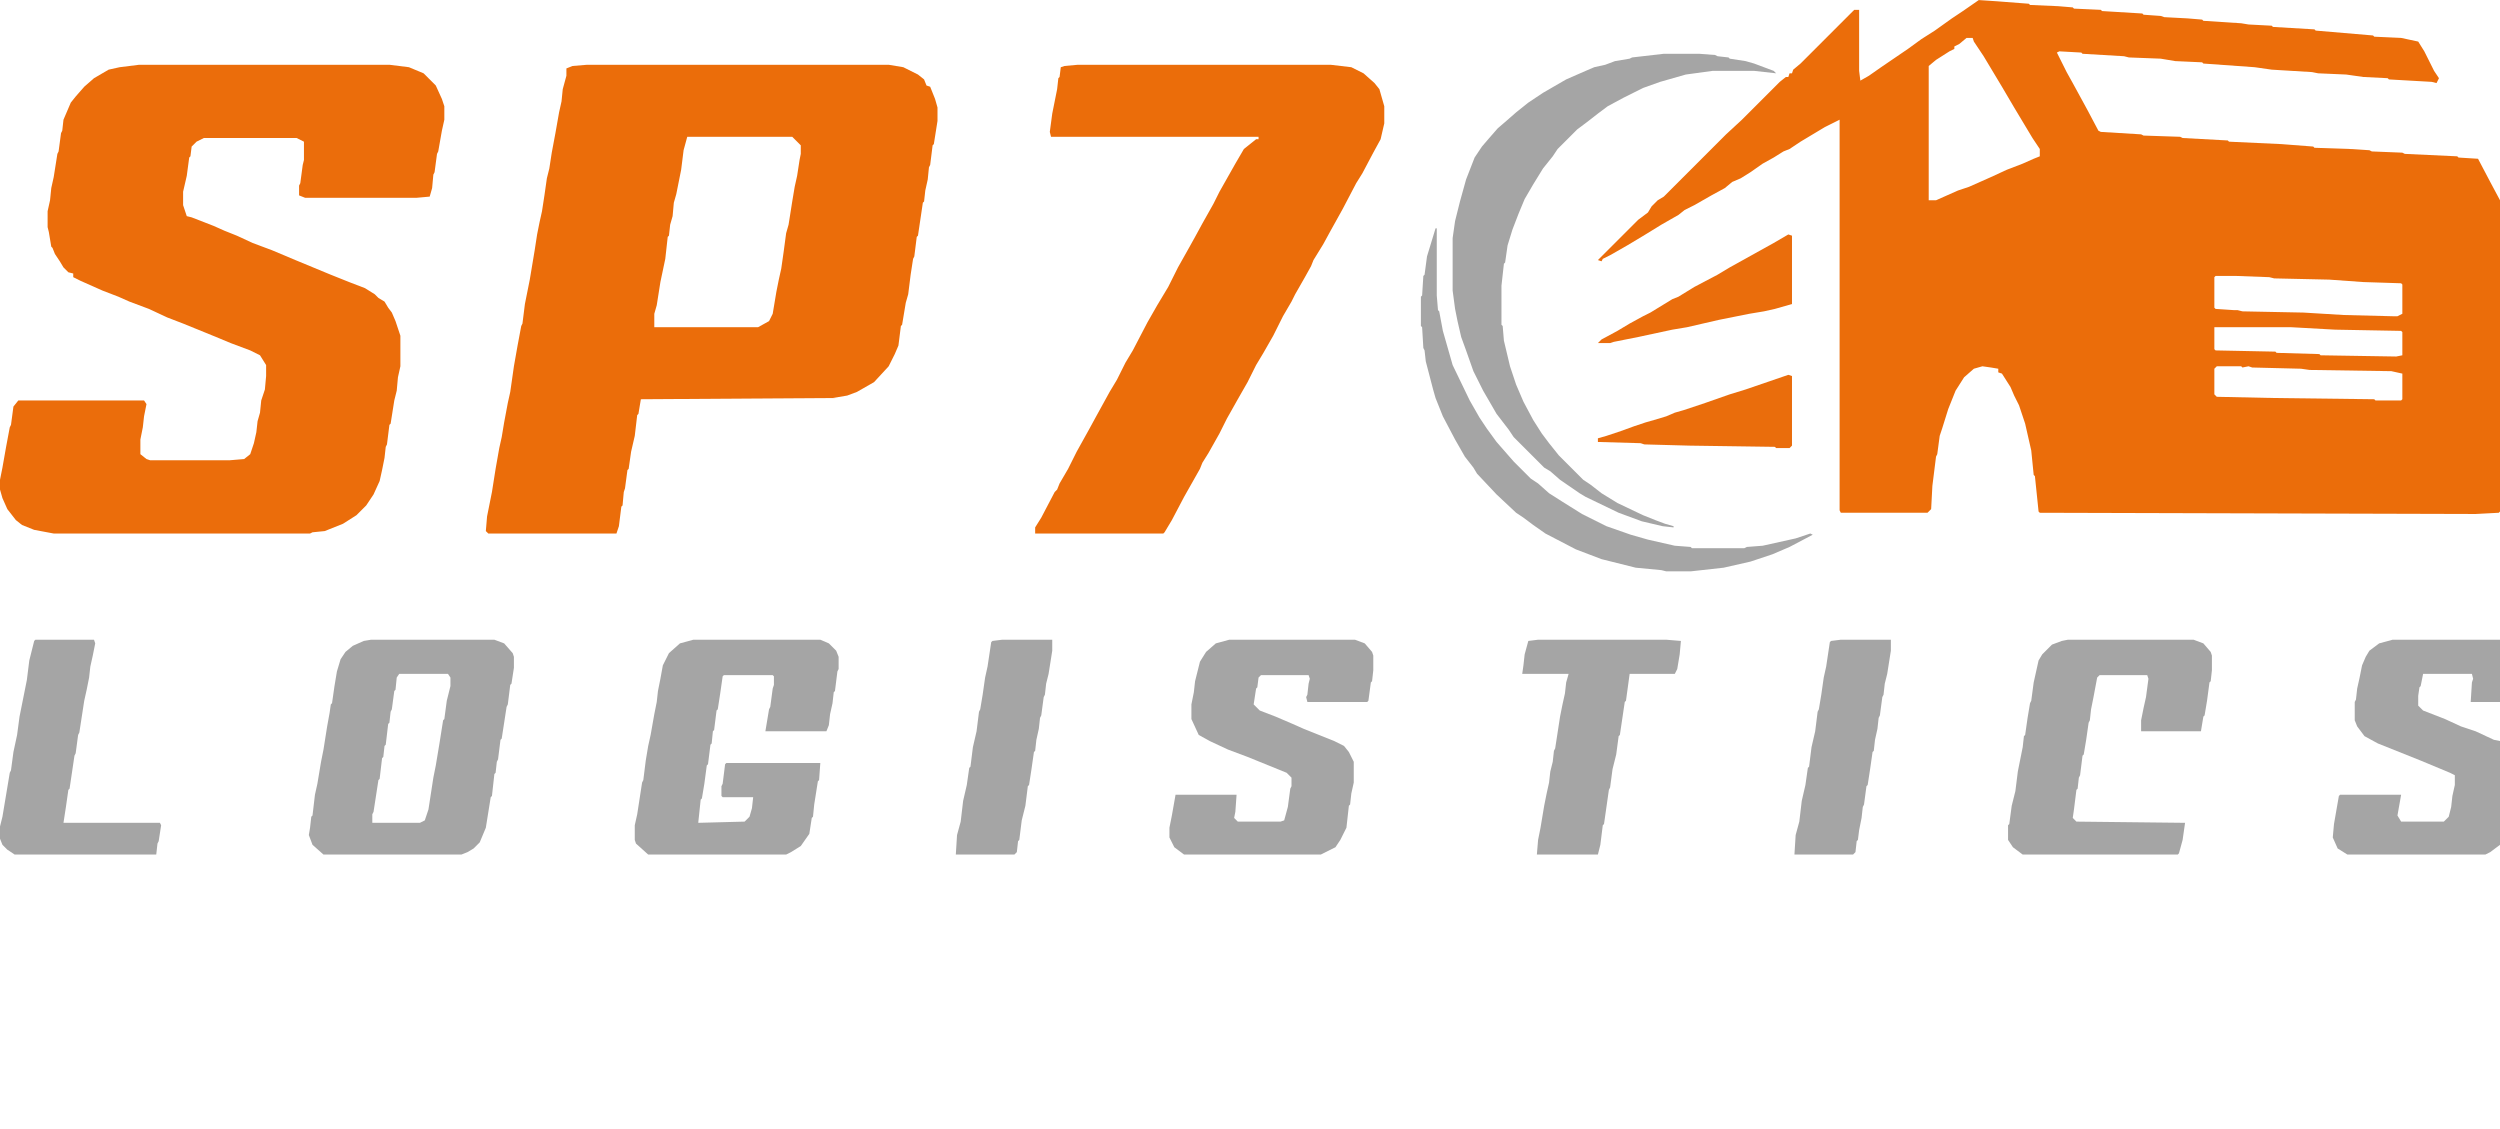
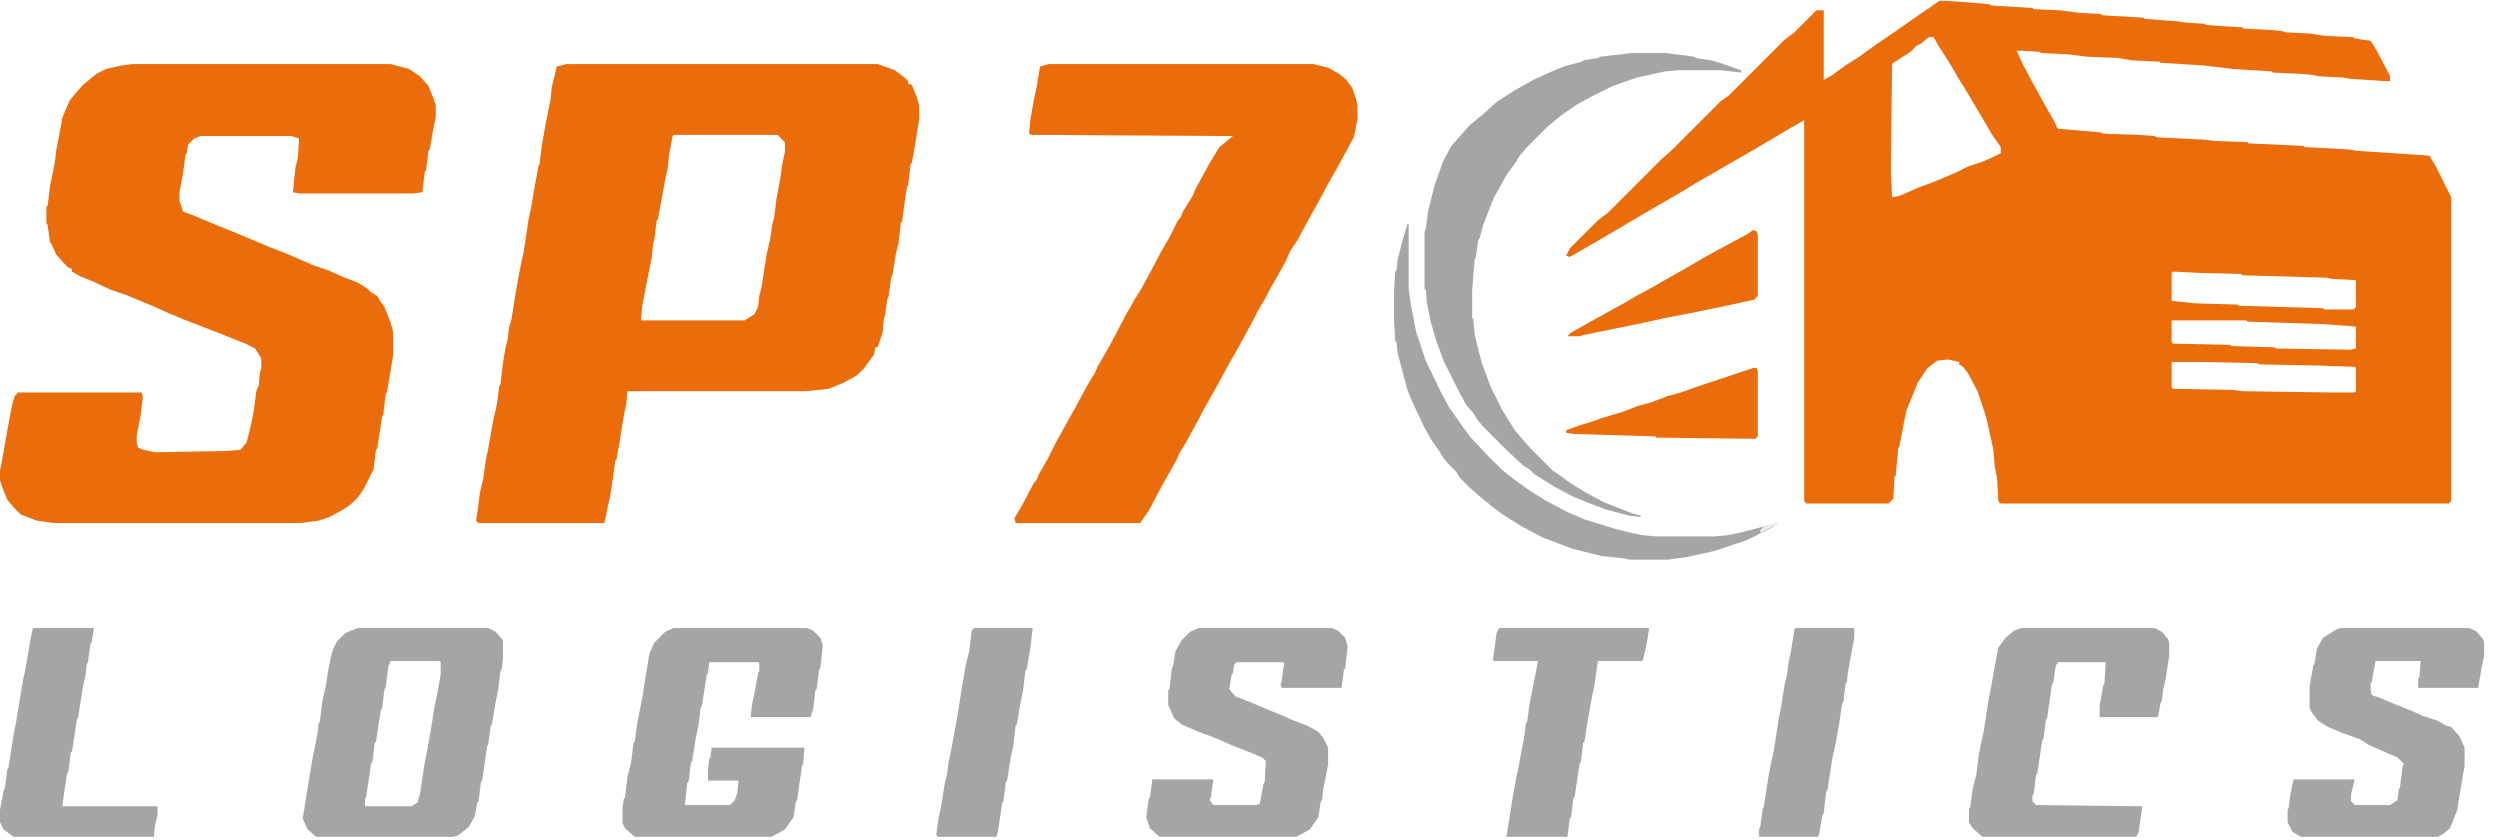
- <svg xmlns="http://www.w3.org/2000/svg" version="1.1" viewBox="0 0 2048 924" width="1261" height="569">
-   <path transform="translate(1621)" d="m0 0 15 1 26 2 1 1 23 1 12 1 1 1 22 1 1 1 33 2 1 1 14 1 3 1 19 1 12 1 1 1 31 2 6 1 19 1 1 1 34 2 1 1 47 4 1 1 22 1 14 3 5 8 8 16 4 6-2 4-4-1-35-2-1-1-20-1-14-2-23-1-5-1-33-2-14-2-42-3-1-1-22-1-12-2-26-1-4-1-34-2-1-1-18-1-2 1 8 16 5 9 12 22 9 17 2 1 33 2 2 1 30 1 2 1 37 2 1 1 43 2 26 2 1 1 29 1 16 1 2 1 25 1 2 1 43 2 1 1 16 1 10 19 8 15v255l-1 1-19 1-357-1-1-1-3-29-1-1-2-20-5-22-5-15-4-8-3-7-7-11-3-1v-3l-6-1-7-1-7 2-8 7-7 11-6 15-5 16-2 6-2 15-1 2-3 24-1 19-3 3h-71l-1-2v-320l-12 6-20 12-9 6-5 2-8 5-9 5-10 7-8 5-7 3-6 5-11 6-14 8-8 4-5 4-14 8-13 8-15 9-14 8-6 3-1 2-3-1 33-33 8-6 3-5 5-5 5-3 51-51 13-12 31-31 5-4h2l1-3h2l1-3 6-5 44-44h4v50l1 8 7-4 10-7 22-15 11-8 11-7 14-10 9-6zm-10 31-6 5-4 2v2l-4 2-11 7-6 5v110h6l18-8 9-3 18-8 13-6 13-5 9-4 5-2v-6l-6-9-15-25-10-17-15-25-8-12-1-3zm204 195-1 1v25l1 1 15 1h3l4 1 50 1 33 2 40 1h4l4-2v-24l-1-1-31-1-28-2-45-1-4-1-27-1zm-1 42v18l1 1 49 1 1 1 35 1 1 1 62 1 5-1v-19l-1-1-54-1-36-2zm2 32-2 2v21l2 2 47 1 82 1 1 1h21l1-1v-21l-9-2-67-1-7-1-40-1-3-1-5 1-1-1z" fill="#EB6D0A" />
-   <path transform="translate(114,53)" d="m0 0h205l16 2 12 5 10 10 5 11 2 6v11l-2 9-3 17-1 2-2 15-1 2-1 11-2 7-11 1h-91l-5-2v-8l1-2 2-15 1-4v-15l-6-3h-76l-6 3-4 4-1 8-1 1-2 15-3 13v11l3 9 4 1 18 7 9 4 10 4 13 6 16 6 19 8 29 12 15 6 13 5 8 5 3 3 5 3 3 5 3 4 3 7 4 12v25l-2 9-1 11-2 8-3 19-1 1-2 16-1 2-1 9-2 10-2 9-5 11-6 9-8 8-11 7-15 6-10 1-2 1h-210l-16-3-10-4-5-4-7-9-4-9-2-7v-8l2-10 3-17 3-16 1-2 2-15 4-5h103l2 3-2 10-1 9-2 10v12l5 4 3 1h65l12-1 5-4 3-9 2-9 1-9 2-7 1-10 3-9 1-11v-9l-5-8-8-4-16-6-12-5-27-11-13-5-15-7-16-6-9-4-13-5-18-8-6-3v-3l-4-1-4-4-3-5-4-6-2-5-1-1-2-12-1-4v-13l2-9 1-10 2-9 3-19 1-2 2-15 1-2 1-9 6-14 4-5 7-8 8-7 12-7 9-2z" fill="#EB6D0B" />
-   <path transform="translate(481,53)" d="m0 0h247l12 2 12 6 5 4 2 5 3 1 4 10 2 7v11l-3 19-1 1-2 16-1 2-1 10-2 9-1 9-1 1-4 27-1 1-2 16-1 2-2 13-2 16-2 7-3 18-1 1-2 16-3 7-5 10-12 13-14 8-8 3-12 2-157 1-2 12-1 1-2 17-3 13-2 14-1 1-2 15-1 3-1 11-1 1-2 16-2 6h-6-2-97l-2-2 1-12 4-20 3-19 3-17 2-9 2-12 3-16 2-9 3-21 3-17 3-16 1-2 2-16 4-20 4-24 2-13 2-10 2-9 2-13 2-14 2-8 2-13 3-16 3-17 2-9 1-10 3-11v-6l5-2zm82 59-3 11-2 16-4 20-2 7-1 11-2 7-1 9-1 1-2 18-4 19-3 19-2 7v11h85l9-5 3-6 3-18 2-10 2-9 2-14 2-15 2-7 3-19 2-12 2-9 2-13 1-5v-7l-7-7z" fill="#EB6D0A" />
-   <path transform="translate(883,53)" d="m0 0h207l17 2 10 5 9 8 4 5 4 14v14l-3 13-6 11-9 17-5 8-11 21-10 18-6 11-8 13-2 5-5 9-8 14-3 6-7 12-8 16-8 14-6 10-7 14-8 14-9 16-6 12-9 16-5 8-2 5-13 23-10 19-6 10-1 1h-87-4-14v-5l5-8 11-21 2-2 2-5 7-12 7-14 10-18 6-11 11-20 6-10 7-14 6-10 12-23 8-14 9-15 8-16 9-16 5-9 6-11 9-16 5-10 13-23 7-12 10-8h2v-2h-170l-1-4 2-15 4-20 1-9 1-1 1-8 3-1z" fill="#EB6D0A" />
-   <path transform="translate(304,524)" d="m0 0h101l8 3 7 8 1 3v9l-2 13-1 1-2 16-1 2-4 26-1 1-2 16-1 2-1 9-1 1-2 18-1 1-4 25-5 12-5 5-5 3-5 2h-113l-9-8-3-8 1-6 1-9 1-1 2-17 2-9 3-18 2-10 3-19 2-11 1-7 1-1 2-14 2-12 3-10 4-6 6-5 9-4zm23 28-2 3-1 10-1 1-2 15-1 2-1 9-1 1-2 17-1 1-1 9-1 1-2 17-1 1-4 26-1 2v7h39l4-2 3-9 4-26 2-10 3-18 3-19 1-1 2-15 3-12v-7l-2-3z" fill="#A5A5A5" />
-   <path transform="translate(568,524)" d="m0 0h104l7 3 6 6 2 5v10l-1 2-2 16-1 1-1 9-2 9-1 9-2 5h-50l3-18 1-2 2-15 1-3v-7l-1-1h-40l-1 1-2 14-2 13-1 1-2 16-1 1-1 10-1 1-2 16-1 1-2 15-2 12-1 1-2 19 38-1 4-4 2-7 1-9h-25l-1-1v-8l1-2 2-16 1-1h77l-1 14-1 1-3 19-1 10-1 1-2 13-7 10-8 5-4 2h-113l-10-9-1-3v-12l2-9 4-26 1-2 2-16 2-12 2-9 3-17 2-10 1-9 2-10 2-11 5-10 9-8z" fill="#A5A5A5" />
-   <path transform="translate(1007,524)" d="m0 0h103l8 3 6 7 1 3v12l-1 9-1 1-2 15-1 1h-49l-1-4 1-2 1-9 1-4-1-3h-39l-2 2-1 8-1 1-2 13 5 5 13 5 14 6 9 4 25 10 8 4 4 5 4 8v17l-2 9-1 9-1 1-2 18-5 10-4 6-12 6h-112l-8-6-4-8v-8l2-10 3-17h50l-1 14-1 5 3 3h35l3-1 3-11 2-15 1-2v-7l-4-4-32-13-16-6-15-7-9-5-6-13v-12l2-10 1-9 4-16 5-8 8-7z" fill="#A5A5A5" />
-   <path transform="translate(1363,44)" d="m0 0h29l13 1 2 1 9 1 1 1 13 2 7 2 16 6 2 2-18-2h-34l-22 3-21 6-14 5-16 8-13 7-8 6-9 7-8 6-16 16-4 6-8 10-8 13-7 12-5 12-5 13-4 13-2 14-1 1-2 18v32l1 1 1 12 5 21 5 15 6 14 8 15 7 11 6 8 8 10 20 20 6 4 9 7 13 8 21 10 10 4 8 3 7 2v1l-9-1-17-4-19-7-27-13-5-3-16-11-8-7-5-3-25-25-4-6-10-13-11-19-8-16-6-17-4-11-3-13-2-10-2-15v-43l2-14 4-16 5-18 7-18 6-9 6-7 7-8 7-6 8-7 10-8 12-8 19-11 16-7 7-3 9-2 8-3 12-2 2-1z" fill="#A5A5A5" />
-   <path transform="translate(1694,524)" d="m0 0h103l8 3 6 7 1 3v12l-1 9-1 1-2 15-2 12-1 1-2 12h-49v-9l2-10 2-9 2-15-1-3h-39l-2 2-3 16-2 10-1 9-1 2-2 14-2 12-1 1-2 16-1 2-1 9-1 1-2 16-1 7 3 3 89 1-2 14-3 11-1 1h-127l-8-6-4-6v-12l1-1 2-15 3-12 2-16 4-20 1-9 1-1 2-14 2-12 1-2 2-15 4-18 3-5 8-8 8-3z" fill="#A5A5A5" />
-   <path transform="translate(1960,524)" d="m0 0h88v51h-24l1-16 1-3-1-4h-40l-2 10-1 1-1 7v8l4 4 18 7 13 6 12 4 15 7 5 1v85l-8 6-4 2h-113l-8-5-4-9 1-11 4-23 1-1h50l-3 17 3 5h35l4-4 2-8 1-9 2-9v-8l-4-2-24-10-35-14-11-6-6-8-2-5v-15l1-2 1-9 2-9 2-10 3-7 3-5 8-6z" fill="#A5A5A5" />
-   <path transform="translate(1260,524)" d="m0 0h105l12 1-1 11-2 12-2 4h-37l-3 22-1 1-4 27-1 1-2 15-3 12-2 15-1 2-4 28-1 1-2 16-2 8h-50l1-12 2-10 3-18 2-10 2-9 1-9 2-8 1-9 1-2 4-26 2-10 2-9 1-9 2-7h-38l1-7 1-9 3-11z" fill="#A5A5A5" />
-   <path transform="translate(29,524)" d="m0 0h48l1 3-2 10-2 9-1 9-2 10-2 9-4 26-1 2-2 15-1 2-4 27-1 1-2 14-2 13h79l1 2-2 13-1 2-1 9h-116l-6-4-4-4-2-5v-10l2-8 6-36 1-2 2-15 3-14 2-15 6-30 2-16 4-16z" fill="#A5A5A5" />
-   <path transform="translate(1176,187)" d="m0 0h1v55l1 12 1 1 3 16 8 28 14 29 8 14 6 9 8 11 14 16 14 14 6 4 9 8 11 7 16 10 20 10 20 7 14 4 22 5 13 1 1 1h43l2-1 13-1 27-6 12-4 2 1-19 10-14 6-18 6-22 5-27 3h-20l-4-1-21-2-28-7-21-8-25-13-10-7-8-6-6-4-16-15-16-17-3-5-7-9-8-14-10-19-6-15-2-7-6-23-1-9-1-2-1-17-1-1v-24l1-1 1-16 1-1 2-15z" fill="#A5A5A5" />
-   <path transform="translate(821,524)" d="m0 0h41v9l-3 19-2 8-1 9-1 2-2 15-1 2-1 9-2 9-1 9-1 1-2 14-2 13-1 1-2 16-3 12-2 16-1 1-1 9-2 2h-48l1-16 3-11 2-17 3-13 2-14 1-1 2-16 3-13 2-16 1-2 2-12 2-14 2-9 3-20 1-1z" fill="#A5A5A5" />
-   <path transform="translate(1508,524)" d="m0 0h41v9l-3 19-2 8-1 9-1 2-2 15-1 2-1 9-2 9-1 9-1 1-2 14-2 13-1 1-2 15-1 2-1 9-2 10-1 8-1 1-1 9-2 2h-48l1-16 3-11 2-17 3-13 2-14 1-1 2-16 3-13 2-16 1-2 2-12 2-14 2-9 3-20 1-1z" fill="#A5A5A5" />
-   <path transform="translate(1465,307)" d="m0 0 3 1v57l-2 2h-11l-1-1-70-1-37-1-3-1-35-1v-3l7-2 12-4 11-4 9-3 7-2 10-3 7-3 7-2 18-6 20-7 13-4z" fill="#EA6D0C" />
-   <path transform="translate(1465,192)" d="m0 0 3 1v56l-14 4-9 2-12 2-25 5-26 6-12 2-28 6-20 4-3 1h-10l3-3 13-7 10-6 11-6 6-3 18-11 5-2 13-8 19-10 10-6 36-20z" fill="#EA6D0C" />
-   <path transform="translate(1374,432)" d="m0 0 3 1z" fill="#DFDFDF" />
-   <path transform="translate(1306,367)" d="m0 0 3 1z" fill="#C2C2C2" />
-   <path transform="translate(1473,310)" d="m0 0" fill="#A5A5A5" />
-   <path transform="translate(1308,224)" d="m0 0" fill="#A5A5A5" />
-   <path transform="translate(1309,366)" d="m0 0" fill="#A5A5A5" />
+ <svg xmlns="http://www.w3.org/2000/svg" version="1.1" viewBox="0 0 2048 687" width="1286" height="432">
+   <path transform="translate(1589)" d="m0 0 17 1 24 2 1 1 34 2 1 1 22 1 15 2 18 1 1 1 34 2 1 1 27 2 6 1 16 1 1 1 30 2 1 1 22 1 10 1 2 1 21 1 5 1 8 1 22 1 1 1 13 2 5 8 11 21v4h-4l-29-2-6-1-20-1-4-1-10-1-23-1-1-1-32-2-25-3-34-2-1-1-22-1-12-2-25-1-16-2-22-1-1-1-16-1h-3l5 11 8 15 11 20 7 12 2 5 1 1 35 3 2 1 29 1 13 1 2 1 40 2 7 1 27 1 1 1 45 2 1 1 37 2 5 1 60 4 5 8 13 26v249l-2 2h-367l-2-2-1-19-2-10-1-13-6-27-7-21-8-15-4-5-3-2v-2l-9-2-9 1-8 6-8 12-6 15-3 7-2 9-4 21-1 2-2 22-1 1-1 18-4 4h-67l-2-2v-312l-14 8-27 16-14 8-19 11-14 8-13 8-26 15-22 13-17 10-19 11-7 4-3-1 3-6 23-23 8-6 44-44 8-7 41-41 6-4 46-46 8-6 18-18h6v57l7-4 11-8 11-7 11-8 19-13 20-14 6-4zm-9 30-6 5-4 2-5 5-14 9-1 1-1 88 1 21 6-1 16-7 11-4 19-8 10-5 12-4 9-4 6-3v-5l-7-10-7-12-13-22-8-13-7-12-9-14-4-7zm200 192-1 1v23l19 2 35 1 1 1 69 2 1 1h24l2-2v-22l-20-1-4-1-69-2-1-1-36-1zm-1 40v18l1 1 47 1 1 1 35 1 2 1 60 1 5-1v-18l-27-2-62-2-1-1zm0 34v21l1 1 50 1 7 1 71 1h21l1-1v-19l-1-1-29-1-49-1-2-1-46-1z" fill="#EB6C0A" />
+   <path transform="translate(109,52)" d="m0 0h211l15 4 9 6 7 8 4 10 2 6v9l-2 10-3 17-1 1-2 16-1 1-2 17-8 1h-4-85-4l-5-1 2-20 2-8 1-16-6-2h-75l-5 2-5 5-1 7-1 1-2 15-3 16v7l3 9 6 2 24 10 10 4 12 5 19 8 13 5 23 10 12 4 11 5 13 5 8 5 3 3 5 3 3 5 3 4 5 13 2 7v20l-5 30-1 1-2 17-1 2-4 26-1 1-2 16-8 16-4 6-7 7-6 4-11 6-9 3-15 2h-202l-14-2-13-5-5-5-6-7-4-10-2-6v-8l2-10 4-23 4-21 2-7 3-3h101l1 4-2 16-3 15v6l1 4 4 2 10 2 58-1 12-1 5-6 4-16 2-11 2-15 2-5 1-11 1-2v-9l-5-8-8-4-20-8-13-5-18-7-12-5-11-5-24-10-12-4-15-7-10-4-7-4v-2l-4-2-9-10-4-9-1-1-2-14-1-2v-13l1-1 2-16 4-20 1-9 2-10 3-17 6-14 4-5 7-8 11-9 8-4 13-3z" fill="#EB6C0A" />
+   <path transform="translate(464,52)" d="m0 0h255l14 5 8 6 3 3v2l3 1 4 10 2 7v11l-3 19-3 17-1 1-2 17-1 2-2 13-2 15-1 1-2 17-2 8-3 18-1 2-2 15-1 2-2 14-1 3-1 11-4 12h-2l-1 6-8 11-6 6-11 6-12 5-19 2h-146l-1 11-2 9-3 19-3 17-1 1-2 15-2 13-2 9-2 10-1 4h-6-2-95l-2-2 1-6 2-16 3-13 2-15 2-9 4-23 3-13 2-15 1-2 2-17 2-12 2-8 1-9 2-7 3-19 3-17 2-10 2-9 2-13 2-14 2-9 2-12 4-22 1-2 2-16 3-17 4-20 1-10 3-12 1-5zm88 58-1 1-3 16-1 10-2 9-6 33-1 1-2 16-1 3-1 11-5 25-3 16-1 11h85l8-5 3-6 1-9 2-8 4-26 3-13 2-14 1-2 2-16 3-16 2-14 2-9v-8l-6-6z" fill="#EB6C0A" />
+   <path transform="translate(859,52)" d="m0 0h217l12 3 9 5 6 5 5 7 3 9 1 5v12l-3 14-13 24-8 14-8 15-10 18-7 13-6 9-4 9-5 9-8 14-3 6-7 12-4 8-12 22-8 14-12 22-8 14-3 6-12 22-5 8-2 5-13 23-10 19-7 10h-85-4-13l-1-4 6-10 10-19 2-2 2-5 7-12 7-14 15-27 12-22 5-8 2-5 11-19 12-23 8-14 5-8 6-11 10-19 7-12 7-14 2-2 2-5 8-13 2-5 12-22 8-13 11-9-165-1-2-1 1-11 3-17 2-9 3-18z" fill="#EB6C0A" />
+   <path transform="translate(293,514)" d="m0 0h107l6 3 6 7v15l-1 9-1 1-2 16-2 10-3 18-1 1-2 15-1 2-4 28-1 1-2 16-1 1-2 11-5 9-5 4-4 3-4 1h-112l-7-6-4-9 1-6 3-19 4-24 4-20 1-9 1-1 2-17 3-13 2-13 2-10 2-7 3-6 7-7zm27 27-2 5-2 17-1 1-2 16-1 1-4 26-1 1-2 16-1 1-4 27-1 2v6h38l5-3 2-7 4-26 2-10 3-17 3-19 2-9 3-17v-10l-1-1z" fill="#A4A5A5" />
+   <path transform="translate(552,514)" d="m0 0h109l5 2 6 6 2 6-1 10-1 9-1 1-2 16-1 1-2 16-2 6h-49l1-10 2-9 3-17 1-2v-6l-1-1h-40l-1 9-1 1-4 26-1 1-2 16-2 9-3 19-1 1-2 16-1 1-2 18h37l4-4 2-6 1-10h-25v-9l1-9 1-1 1-8h76l-1 13-1 2-4 28-1 1-2 13-7 10-11 6h-112l-8-7-2-4v-13l1-7 1-1 2-17 3-12 2-16 1-1 2-15 4-20 3-19 3-18 4-9 9-9z" fill="#A4A5A5" />
+   <path transform="translate(982,514)" d="m0 0h109l5 2 6 6 2 7-2 18-1 1-2 15h-49l-1-3 1-2 1-9 1-6-1-1h-38l-2 2-1 7-1 1-2 12 5 6 13 5 14 6 10 4 9 4 13 5 9 5 4 5 4 8v14l-4 20-1 9-1 1-2 13-7 10-11 6h-112l-8-7-3-9 2-15 1-1 2-15h50l-2 14-1 3 3 4h35l3-1 3-16 1-2 1-17-3-3-12-5-13-5-11-5-16-6-14-6-6-5-5-11v-12l1-1 2-17 1-2 2-12 5-9 7-7z" fill="#A4A5A5" />
+   <path transform="translate(1917,514)" d="m0 0h106l6 3 5 6 1 3v11l-2 9-2 12-1 5h-49v-7l1-2 1-13h-37l-3 17-1 1v6l1 4 6 2 17 7 10 4 9 4 12 4 7 4 4 1 7 8 4 9v15l-4 23-2 13-6 15-6 5-4 2h-112l-7-4-4-8v-10l1-2 1-9 2-10 1-4h50l-3 12v6l3 3h29l6-4 1-9 1-1 2-16 1-4-5-5-14-6-9-4-8-5-14-5-12-5-8-5-6-8-1-3v-17l3-17 1-2 2-12 5-9 11-7z" fill="#A4A5A5" />
+   <path transform="translate(1336,43)" d="m0 0h29l23 3 1 1 13 2 7 2 17 6 1 2-18-2h-33l-12 1-23 5-20 7-16 8-13 7-13 9-11 9-17 17-6 7-3 5-8 11-6 11-4 7-4 10-5 13-3 11-1 1-2 14-1 2-2 26v22l1 1 1 12 2 9 4 15 7 19 10 20 10 16 6 7 7 8 18 18 6 4 8 6 13 8 15 8 23 9 7 2v1l-9-1-19-5-16-6-12-5-15-8-16-10-4-4-5-3-13-12-20-20-5-6-3-5-6-7-6-11-12-24-6-16-5-17-3-15-1-11-1-1v-47l1-2 2-15 5-20 7-20 7-13 8-9 7-8 11-9 11-10 14-9 16-9 13-6 12-5 15-4 1-1 12-2 2-1z" fill="#A4A5A5" />
+   <path transform="translate(1656,514)" d="m0 0h109l6 3 5 6 1 3v11l-3 19-2 9-1 9-1 1-2 11-1 1h-47v-9l3-17 1-2 1-17h-39l-2 3-2 14-1 1-4 28-1 1-2 16-1 1-4 27-1 1-2 16-1 1v5l3 3 87 1-3 21-2 4h-126l-8-7-3-5v-11l1-1 2-15 3-12 2-16 2-10 2-9 4-26 2-10 3-17 3-16 6-8 7-6z" fill="#A4A5A5" />
+   <path transform="translate(1228,514)" d="m0 0h123l-2 13-3 13-1 1h-36l-3 21-2 9-4 23-2 13-1 1-2 16-1 1-4 27-1 1-2 16-1 1-2 15h-50l2-12 3-19 3-17 2-9 5-27 1-9 1-1 2-15 7-35h-36l-1-1 1-7 2-15z" fill="#A4A5A5" />
+   <path transform="translate(27,514)" d="m0 0h50l-2 12-1 1-2 15-1 2-1 9-2 9-4 25-1 2-4 26-1 1-2 16-1 1-2 13-2 14h78v7l-2 9-1 9h-115l-8-6-3-6v-10l3-16 1-2 2-15 1-2 4-26 2-10 6-36 2-9 4-24z" fill="#A4A5A5" />
+   <path transform="translate(1153,183)" d="m0 0h1v54l2 13 4 21 8 24 12 25 7 13 7 10 10 14 15 16 11 11 10 8 14 10 13 8 17 9 14 6 26 8 12 3 10 2 12 1h45l12-1 10-2 23-6 8-2-3 3-22 11-27 9-23 5-15 2h-31l-4-1-19-2-24-6-24-9-17-9-16-10-8-6-11-9-8-7-8-8-3-5-7-7-4-5-3-5-7-10-6-11-8-17-5-12-8-30-1-9-1-1-1-17v-25l1-15 1-1 1-9 3-12z" fill="#A4A5A5" />
+   <path transform="translate(798,514)" d="m0 0h48l-2 17-3 17-1 1-2 17-2 9-3 18-1 1-2 17-2 9-3 19-1 1-2 16-1 1-2 14-2 12-1 2h-48l-1-2 2-14 2-9 3-19 2-8 1-9 2-9 5-27 3-19 4-24 3-12 2-17z" fill="#A4A5A5" />
+   <path transform="translate(1471,514)" d="m0 0h48v8l-5 27-1 9-1 1-2 16-1 1-2 14-2 12-2 10-2 9-4 26-1 1-2 18-1 1-3 17-1 1h-48v-6l1-2 2-15 1-2 4-26 2-10 2-9 4-26 2-10 3-19 2-8 1-9 2-9 3-19z" fill="#A4A5A5" />
+   <path transform="translate(1436,301)" d="m0 0h3l1 3v53l-2 2-81-1-1-1-67-2-6-1v-2l11-4 13-4 5-2 7-2 10-3 13-5 11-3 13-5 11-3 14-5 30-10z" fill="#EB6C0A" />
+   <path transform="translate(1436,188)" d="m0 0 3 1 1 3v50l-3 3-23 5-29 6-21 4-18 4-49 10-3 1h-10l3-3 16-9 18-10 11-6 10-6 6-3 14-8 23-13 10-6 11-6 26-14z" fill="#EB6C0A" />
+   <path transform="translate(1454,428)" d="m0 0 2 1-14 7v-2l3-3z" fill="#EDEEEE" />
+   <path transform="translate(1347,423)" d="m0 0 3 1z" fill="#E0E0E0" />
+   <path transform="translate(1445,304)" d="m0 0" fill="#A4A5A5" />
</svg>
